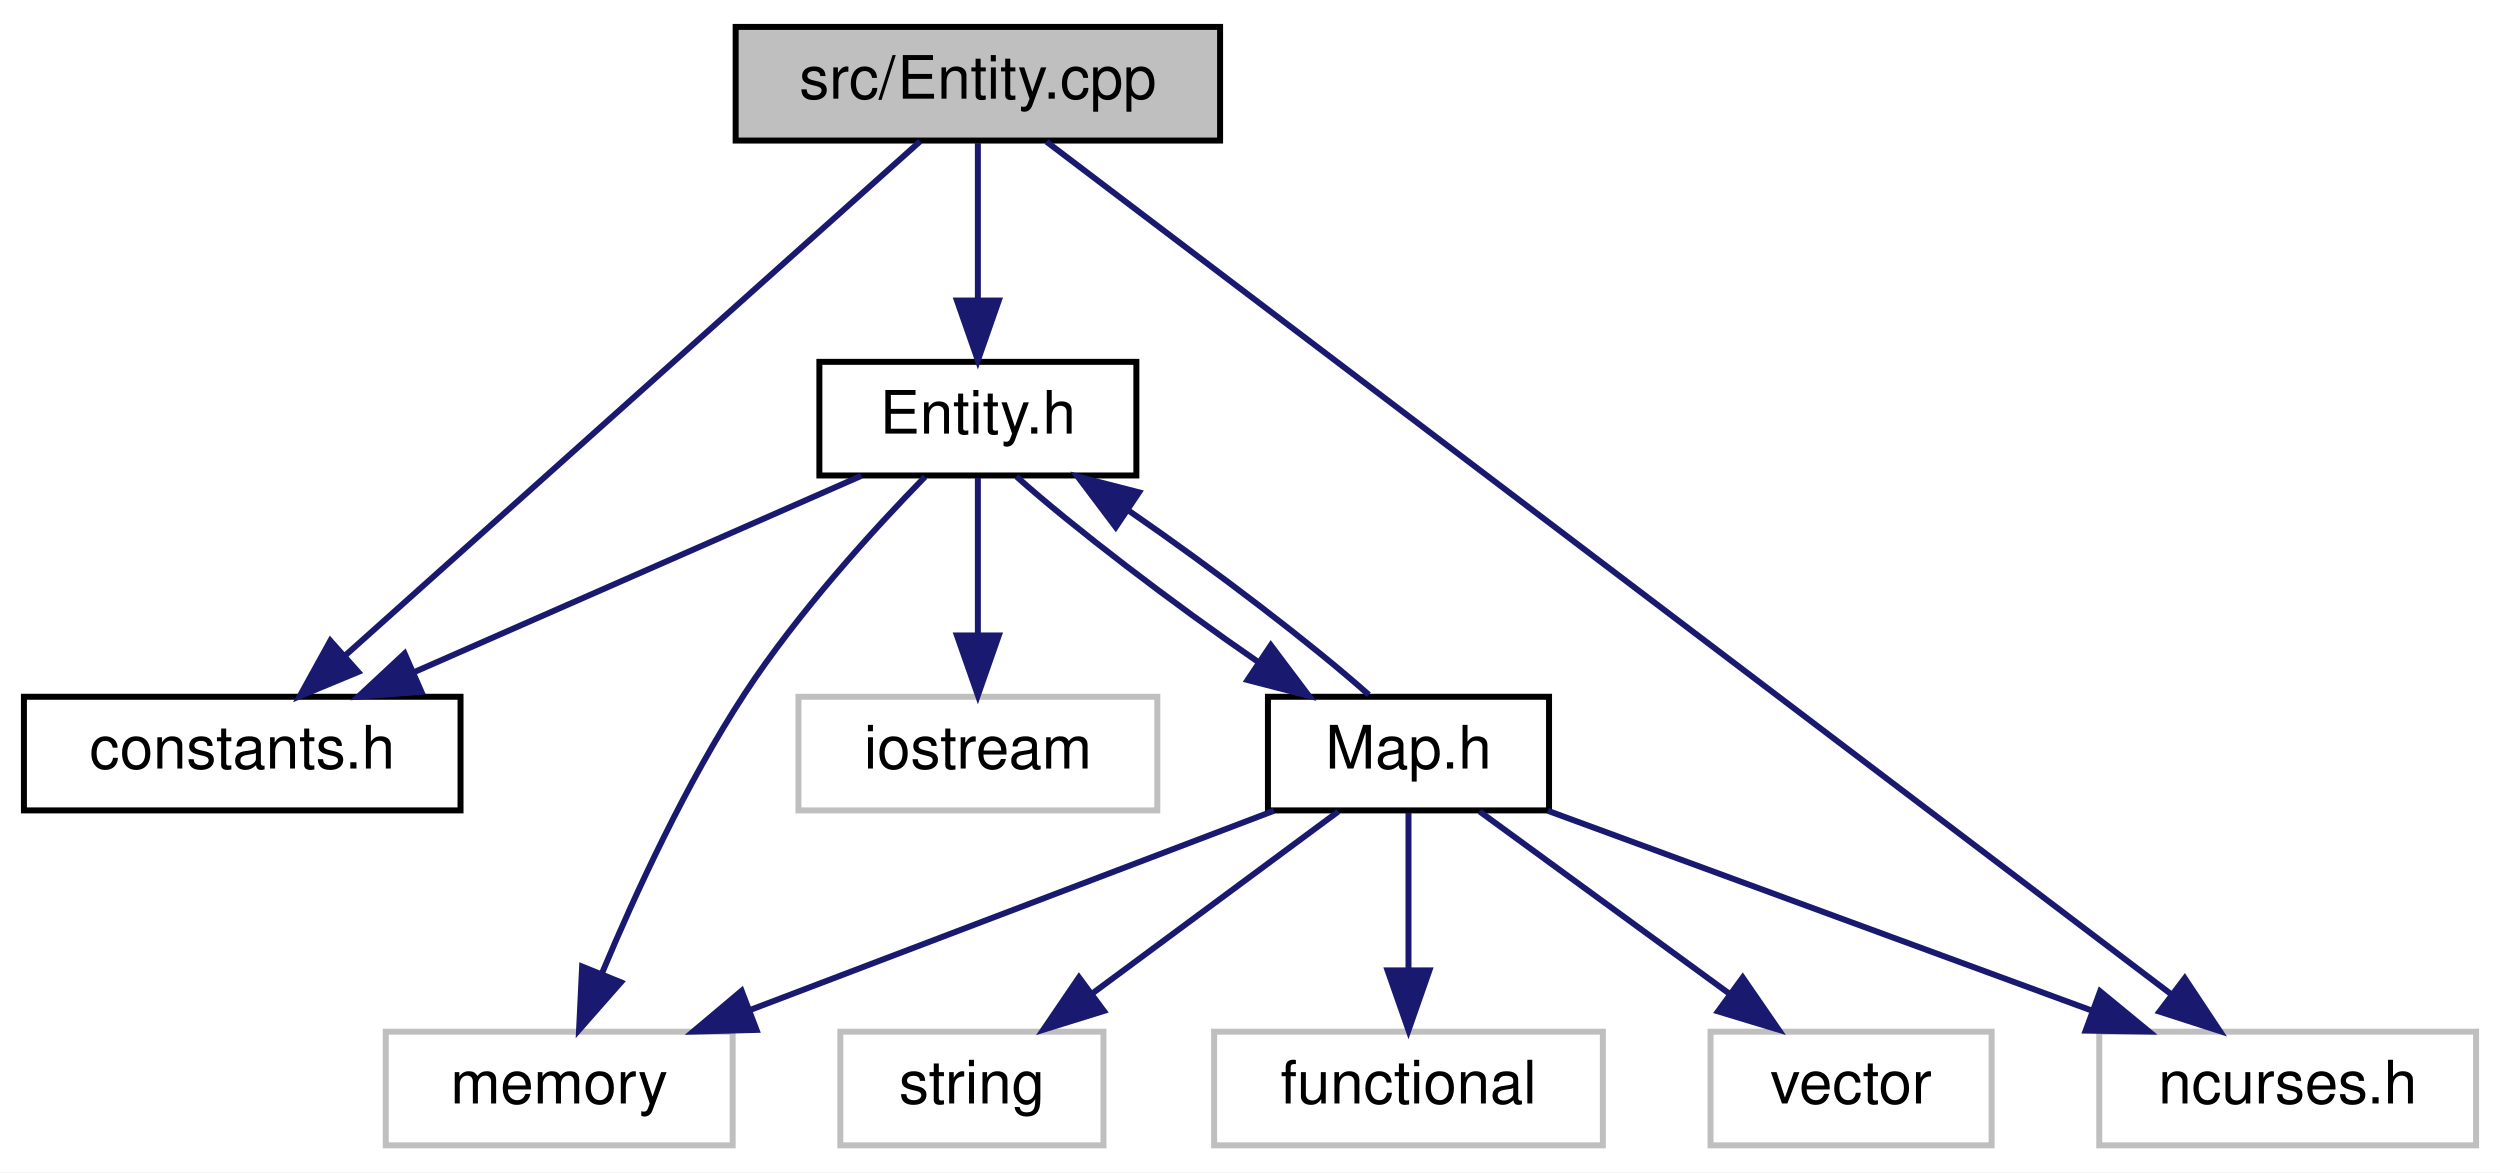
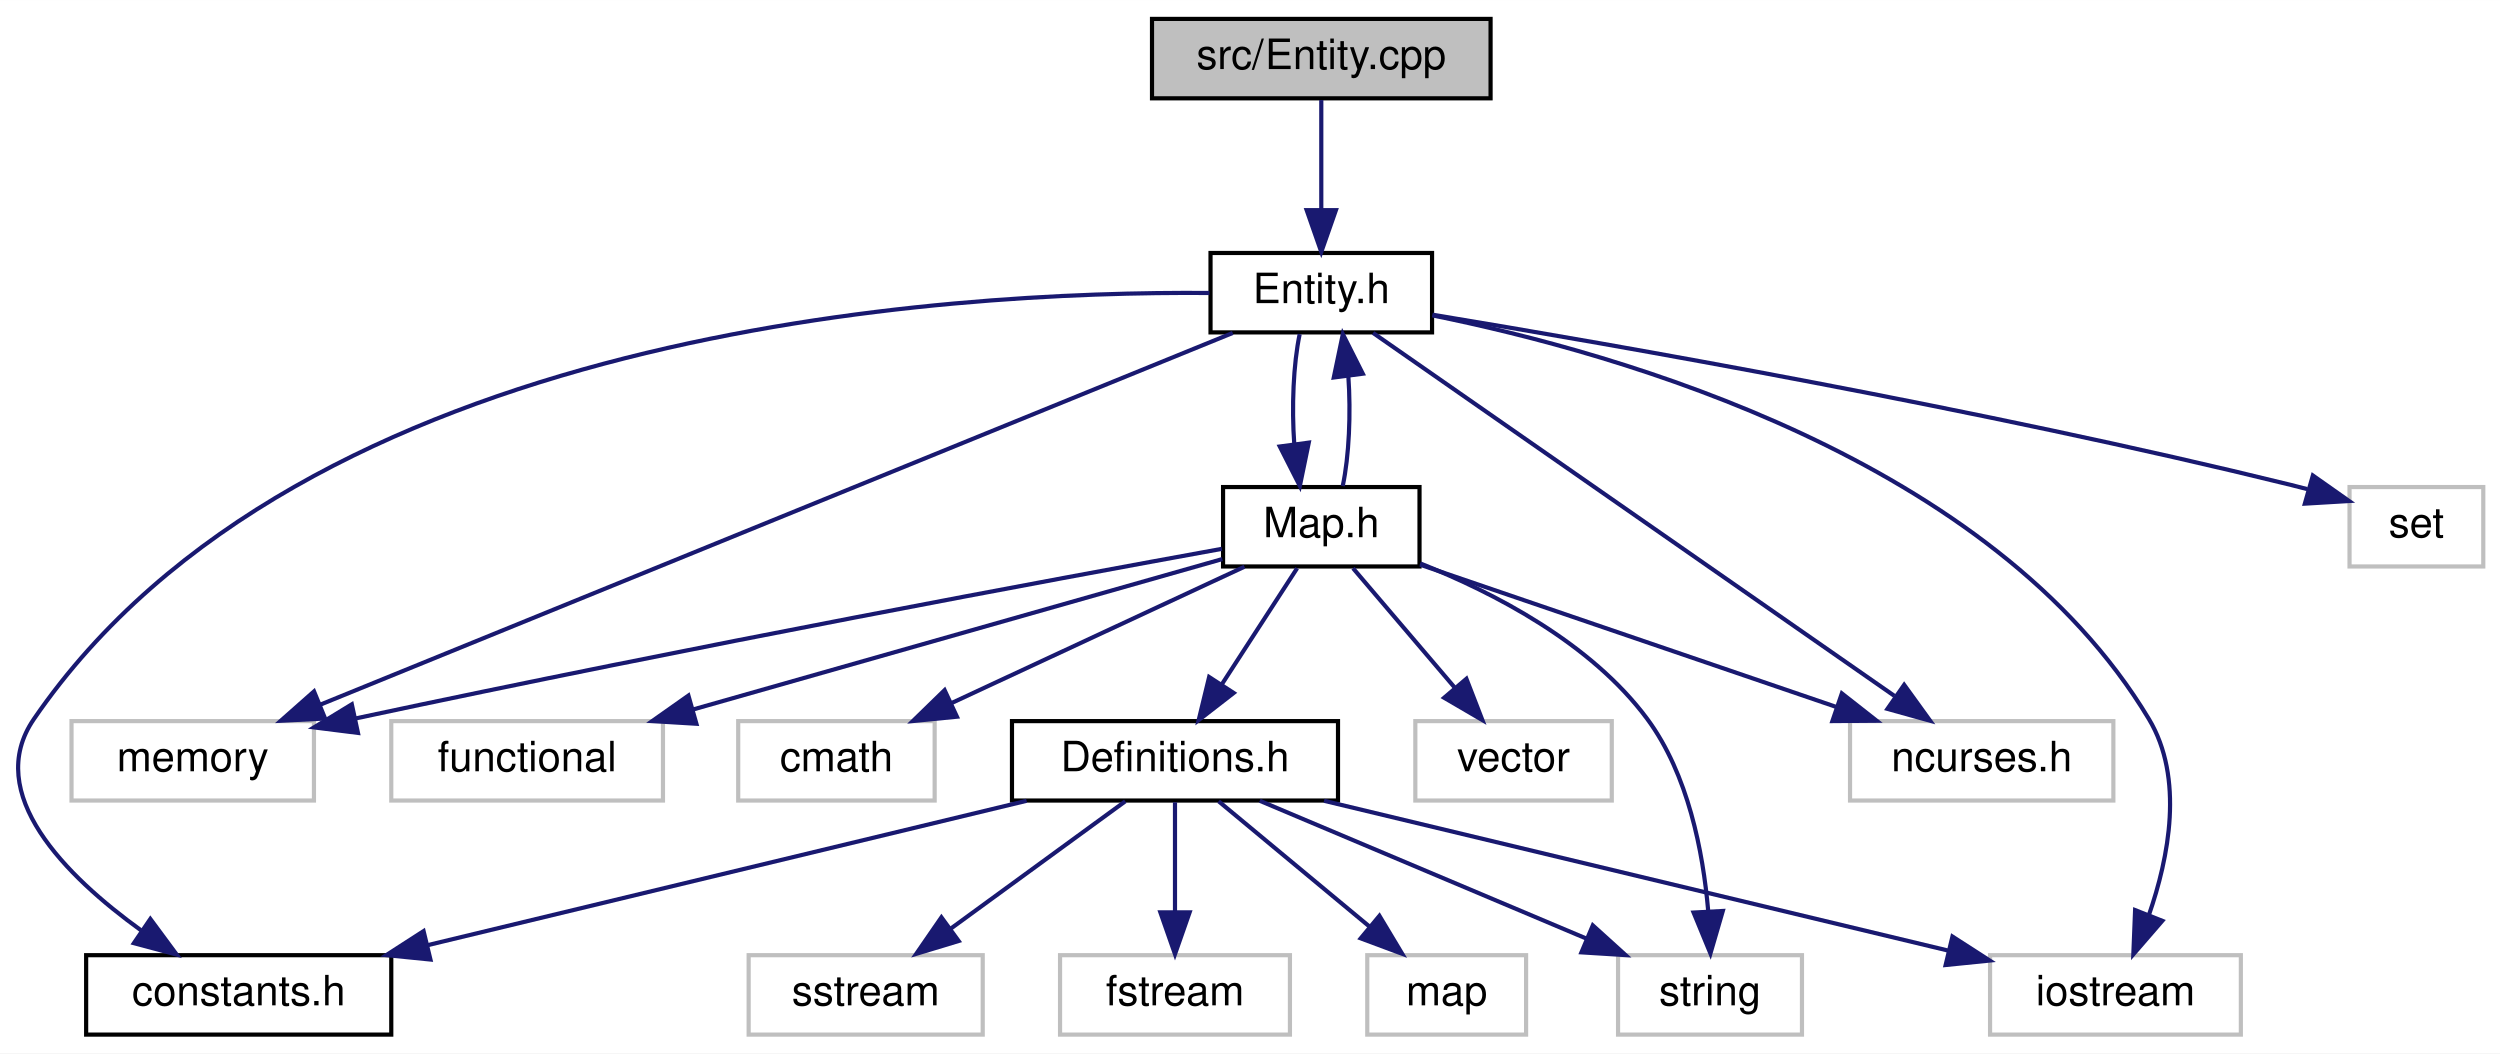
- <svg xmlns="http://www.w3.org/2000/svg" xmlns:xlink="http://www.w3.org/1999/xlink" width="418pt" height="196pt" viewBox="0.00 0.00 418.00 196.00">
-   <g id="graph0" class="graph" transform="scale(1 1) rotate(0) translate(4 192)">
-     <polygon fill="white" stroke="transparent" points="-4,4 -4,-192 414,-192 414,4 -4,4" />
+ <svg xmlns="http://www.w3.org/2000/svg" xmlns:xlink="http://www.w3.org/1999/xlink" width="598pt" height="252pt" viewBox="0.00 0.00 598.11 252.00">
+   <g id="graph0" class="graph" transform="scale(1 1) rotate(0) translate(4 248)">
+     <polygon fill="white" stroke="transparent" points="-4,4 -4,-248 594.11,-248 594.11,4 -4,4" />
    <g id="node1" class="node">
      <g id="a_node1">
        <a xlink:title=" ">
-           <polygon fill="#bfbfbf" stroke="black" points="119,-168.5 119,-187.5 200,-187.5 200,-168.5 119,-168.5" />
-           <text text-anchor="middle" x="159.5" y="-175.5" font-family="Helvetica,sans-Serif" font-size="10.00">src/Entity.cpp</text>
+           <polygon fill="#bfbfbf" stroke="black" points="271.61,-224.5 271.61,-243.5 352.61,-243.5 352.61,-224.5 271.61,-224.5" />
+           <text text-anchor="middle" x="312.11" y="-231.5" font-family="Helvetica,sans-Serif" font-size="10.00">src/Entity.cpp</text>
        </a>
      </g>
    </g>
    <g id="node2" class="node">
      <g id="a_node2">
        <a xlink:href="Entity_8h.html" target="_top" xlink:title=" ">
-           <polygon fill="white" stroke="black" points="133,-112.5 133,-131.5 186,-131.5 186,-112.5 133,-112.5" />
-           <text text-anchor="middle" x="159.5" y="-119.5" font-family="Helvetica,sans-Serif" font-size="10.00">Entity.h</text>
+           <polygon fill="white" stroke="black" points="285.61,-168.5 285.61,-187.5 338.61,-187.5 338.61,-168.5 285.61,-168.5" />
+           <text text-anchor="middle" x="312.11" y="-175.5" font-family="Helvetica,sans-Serif" font-size="10.00">Entity.h</text>
        </a>
      </g>
    </g>
    <g id="edge1" class="edge">
-       <path fill="none" stroke="midnightblue" d="M159.5,-168.08C159.5,-161.01 159.5,-150.86 159.5,-141.99" />
-       <polygon fill="midnightblue" stroke="midnightblue" points="163,-141.75 159.5,-131.75 156,-141.75 163,-141.75" />
+       <path fill="none" stroke="midnightblue" d="M312.11,-224.08C312.11,-217.01 312.11,-206.86 312.11,-197.99" />
+       <polygon fill="midnightblue" stroke="midnightblue" points="315.61,-197.75 312.11,-187.75 308.61,-197.75 315.61,-197.75" />
    </g>
    <g id="node3" class="node">
      <g id="a_node3">
        <a xlink:href="constants_8h.html" target="_top" xlink:title=" ">
-           <polygon fill="white" stroke="black" points="0,-56.5 0,-75.5 73,-75.5 73,-56.5 0,-56.5" />
-           <text text-anchor="middle" x="36.5" y="-63.5" font-family="Helvetica,sans-Serif" font-size="10.00">constants.h</text>
-         </a>
-       </g>
-     </g>
-     <g id="edge12" class="edge">
-       <path fill="none" stroke="midnightblue" d="M149.85,-168.37C129.1,-149.81 80.01,-105.91 53.76,-82.44" />
-       <polygon fill="midnightblue" stroke="midnightblue" points="55.89,-79.65 46.11,-75.59 51.23,-84.87 55.89,-79.65" />
-     </g>
-     <g id="node8" class="node">
-       <g id="a_node8">
-         <a xlink:title=" ">
-           <polygon fill="white" stroke="#bfbfbf" points="347,-0.5 347,-19.5 410,-19.5 410,-0.5 347,-0.5" />
-           <text text-anchor="middle" x="378.5" y="-7.5" font-family="Helvetica,sans-Serif" font-size="10.00">ncurses.h</text>
-         </a>
-       </g>
-     </g>
-     <g id="edge13" class="edge">
-       <path fill="none" stroke="midnightblue" d="M170.97,-168.31C206.44,-141.42 314.71,-59.35 359.15,-25.67" />
-       <polygon fill="midnightblue" stroke="midnightblue" points="361.29,-28.44 367.15,-19.61 357.06,-22.86 361.29,-28.44" />
+           <polygon fill="white" stroke="black" points="16.61,-0.5 16.61,-19.5 89.61,-19.5 89.61,-0.5 16.61,-0.5" />
+           <text text-anchor="middle" x="53.11" y="-7.5" font-family="Helvetica,sans-Serif" font-size="10.00">constants.h</text>
+         </a>
+       </g>
    </g>
    <g id="edge2" class="edge">
-       <path fill="none" stroke="midnightblue" d="M140.01,-112.44C119.86,-103.6 88.18,-89.69 65.17,-79.59" />
-       <polygon fill="midnightblue" stroke="midnightblue" points="66.46,-76.33 55.9,-75.52 63.65,-82.74 66.46,-76.33" />
+       <path fill="none" stroke="midnightblue" d="M285.36,-177.93C223,-178.43 68.4,-169.75 4.11,-76 -8.12,-58.17 11.76,-38.44 29.74,-25.45" />
+       <polygon fill="midnightblue" stroke="midnightblue" points="31.97,-28.17 38.27,-19.65 28.03,-22.38 31.97,-28.17" />
    </g>
    <g id="node4" class="node">
      <g id="a_node4">
        <a xlink:href="Map_8h.html" target="_top" xlink:title=" ">
-           <polygon fill="white" stroke="black" points="208,-56.5 208,-75.5 255,-75.5 255,-56.5 208,-56.5" />
-           <text text-anchor="middle" x="231.5" y="-63.5" font-family="Helvetica,sans-Serif" font-size="10.00">Map.h</text>
+           <polygon fill="white" stroke="black" points="288.61,-112.5 288.61,-131.5 335.61,-131.5 335.61,-112.5 288.61,-112.5" />
+           <text text-anchor="middle" x="312.11" y="-119.5" font-family="Helvetica,sans-Serif" font-size="10.00">Map.h</text>
        </a>
      </g>
    </g>
    <g id="edge3" class="edge">
-       <path fill="none" stroke="midnightblue" d="M165.95,-112.32C175.27,-103.98 191.99,-91.21 206.32,-81.35" />
-       <polygon fill="midnightblue" stroke="midnightblue" points="208.48,-84.12 214.85,-75.65 204.59,-78.3 208.48,-84.12" />
+       <path fill="none" stroke="midnightblue" d="M306.94,-168.08C305.43,-160.93 305,-150.64 305.65,-141.69" />
+       <polygon fill="midnightblue" stroke="midnightblue" points="309.12,-142.13 306.98,-131.75 302.18,-141.2 309.12,-142.13" />
    </g>
    <g id="node7" class="node">
      <g id="a_node7">
        <a xlink:title=" ">
-           <polygon fill="white" stroke="#bfbfbf" points="60.5,-0.5 60.5,-19.5 118.5,-19.5 118.5,-0.5 60.5,-0.5" />
-           <text text-anchor="middle" x="89.5" y="-7.5" font-family="Helvetica,sans-Serif" font-size="10.00">memory</text>
-         </a>
-       </g>
-     </g>
-     <g id="edge11" class="edge">
-       <path fill="none" stroke="midnightblue" d="M150.66,-112.27C142.2,-103.61 129.45,-89.67 120.5,-76 110.78,-61.14 102.3,-42.76 96.68,-29.34" />
-       <polygon fill="midnightblue" stroke="midnightblue" points="99.81,-27.76 92.82,-19.81 93.33,-30.39 99.81,-27.76" />
+           <polygon fill="white" stroke="#bfbfbf" points="13.11,-56.5 13.11,-75.5 71.11,-75.5 71.11,-56.5 13.11,-56.5" />
+           <text text-anchor="middle" x="42.11" y="-63.5" font-family="Helvetica,sans-Serif" font-size="10.00">memory</text>
+         </a>
+       </g>
+     </g>
+     <g id="edge19" class="edge">
+       <path fill="none" stroke="midnightblue" d="M290.92,-168.37C243.31,-148.97 127.7,-101.87 72.46,-79.37" />
+       <polygon fill="midnightblue" stroke="midnightblue" points="73.78,-76.12 63.19,-75.59 71.13,-82.61 73.78,-76.12" />
+     </g>
+     <g id="node8" class="node">
+       <g id="a_node8">
+         <a xlink:title=" ">
+           <polygon fill="white" stroke="#bfbfbf" points="438.61,-56.5 438.61,-75.5 501.61,-75.5 501.61,-56.5 438.61,-56.5" />
+           <text text-anchor="middle" x="470.11" y="-63.5" font-family="Helvetica,sans-Serif" font-size="10.00">ncurses.h</text>
+         </a>
+       </g>
+     </g>
+     <g id="edge21" class="edge">
+       <path fill="none" stroke="midnightblue" d="M324.5,-168.37C351.5,-149.57 415.86,-104.77 449.23,-81.53" />
+       <polygon fill="midnightblue" stroke="midnightblue" points="451.56,-84.18 457.77,-75.59 447.56,-78.43 451.56,-84.18" />
+     </g>
+     <g id="node15" class="node">
+       <g id="a_node15">
+         <a xlink:title=" ">
+           <polygon fill="white" stroke="#bfbfbf" points="472.11,-0.5 472.11,-19.5 532.11,-19.5 532.11,-0.5 472.11,-0.5" />
+           <text text-anchor="middle" x="502.11" y="-7.5" font-family="Helvetica,sans-Serif" font-size="10.00">iostream</text>
+         </a>
+       </g>
+     </g>
+     <g id="edge18" class="edge">
+       <path fill="none" stroke="midnightblue" d="M338.69,-172.57C383.49,-163.52 472.78,-138.21 510.11,-76 518.59,-61.86 514.89,-42.88 510.1,-29.08" />
+       <polygon fill="midnightblue" stroke="midnightblue" points="513.32,-27.72 506.39,-19.71 506.81,-30.29 513.32,-27.72" />
+     </g>
+     <g id="node16" class="node">
+       <g id="a_node16">
+         <a xlink:title=" ">
+           <polygon fill="white" stroke="#bfbfbf" points="558.11,-112.5 558.11,-131.5 590.11,-131.5 590.11,-112.5 558.11,-112.5" />
+           <text text-anchor="middle" x="574.11" y="-119.5" font-family="Helvetica,sans-Serif" font-size="10.00">set</text>
+         </a>
+       </g>
+     </g>
+     <g id="edge20" class="edge">
+       <path fill="none" stroke="midnightblue" d="M338.74,-172.73C382.07,-165.57 470.41,-150.15 544.11,-132 545.38,-131.69 546.69,-131.35 548,-131" />
+       <polygon fill="midnightblue" stroke="midnightblue" points="549.34,-134.26 558,-128.16 547.42,-127.53 549.34,-134.26" />
+     </g>
+     <g id="edge10" class="edge">
+       <path fill="none" stroke="midnightblue" d="M317.24,-131.75C318.76,-138.86 319.21,-149.14 318.58,-158.1" />
+       <polygon fill="midnightblue" stroke="midnightblue" points="315.1,-157.71 317.27,-168.08 322.04,-158.62 315.1,-157.71" />
+     </g>
+     <g id="node5" class="node">
+       <g id="a_node5">
+         <a xlink:title=" ">
+           <polygon fill="white" stroke="#bfbfbf" points="334.61,-56.5 334.61,-75.5 381.61,-75.5 381.61,-56.5 334.61,-56.5" />
+           <text text-anchor="middle" x="358.11" y="-63.5" font-family="Helvetica,sans-Serif" font-size="10.00">vector</text>
+         </a>
+       </g>
+     </g>
+     <g id="edge4" class="edge">
+       <path fill="none" stroke="midnightblue" d="M319.7,-112.08C326.33,-104.3 336.13,-92.8 344.16,-83.37" />
+       <polygon fill="midnightblue" stroke="midnightblue" points="346.83,-85.63 350.65,-75.75 341.5,-81.09 346.83,-85.63" />
+     </g>
+     <g id="node6" class="node">
+       <g id="a_node6">
+         <a xlink:title=" ">
+           <polygon fill="white" stroke="#bfbfbf" points="383.11,-0.5 383.11,-19.5 427.11,-19.5 427.11,-0.5 383.11,-0.5" />
+           <text text-anchor="middle" x="405.11" y="-7.5" font-family="Helvetica,sans-Serif" font-size="10.00">string</text>
+         </a>
+       </g>
+     </g>
+     <g id="edge5" class="edge">
+       <path fill="none" stroke="midnightblue" d="M335.78,-113.23C353.39,-106.24 376.62,-94.22 390.11,-76 399.9,-62.76 403.44,-44.18 404.66,-30.27" />
+       <polygon fill="midnightblue" stroke="midnightblue" points="408.17,-30.08 405.21,-19.91 401.18,-29.7 408.17,-30.08" />
+     </g>
+     <g id="edge6" class="edge">
+       <path fill="none" stroke="midnightblue" d="M288.33,-116.72C247.88,-109.37 162.9,-93.62 81.08,-76.14" />
+       <polygon fill="midnightblue" stroke="midnightblue" points="81.64,-72.68 71.12,-74 80.17,-79.52 81.64,-72.68" />
+     </g>
+     <g id="edge7" class="edge">
+       <path fill="none" stroke="midnightblue" d="M335.76,-112.92C362.13,-103.9 405.05,-89.23 435.26,-78.91" />
+       <polygon fill="midnightblue" stroke="midnightblue" points="436.65,-82.13 444.98,-75.59 434.39,-75.51 436.65,-82.13" />
+     </g>
+     <g id="node9" class="node">
+       <g id="a_node9">
+         <a xlink:title=" ">
+           <polygon fill="white" stroke="#bfbfbf" points="89.61,-56.5 89.61,-75.5 154.61,-75.5 154.61,-56.5 89.61,-56.5" />
+           <text text-anchor="middle" x="122.11" y="-63.5" font-family="Helvetica,sans-Serif" font-size="10.00">functional</text>
+         </a>
+       </g>
+     </g>
+     <g id="edge8" class="edge">
+       <path fill="none" stroke="midnightblue" d="M288.43,-114.27C256.74,-105.26 200.1,-89.17 161.83,-78.29" />
+       <polygon fill="midnightblue" stroke="midnightblue" points="162.61,-74.87 152.04,-75.51 160.7,-81.61 162.61,-74.87" />
    </g>
    <g id="node10" class="node">
      <g id="a_node10">
        <a xlink:title=" ">
-           <polygon fill="white" stroke="#bfbfbf" points="129.5,-56.5 129.5,-75.5 189.5,-75.5 189.5,-56.5 129.5,-56.5" />
-           <text text-anchor="middle" x="159.5" y="-63.5" font-family="Helvetica,sans-Serif" font-size="10.00">iostream</text>
-         </a>
-       </g>
-     </g>
-     <g id="edge10" class="edge">
-       <path fill="none" stroke="midnightblue" d="M159.5,-112.08C159.5,-105.01 159.5,-94.86 159.5,-85.99" />
-       <polygon fill="midnightblue" stroke="midnightblue" points="163,-85.75 159.5,-75.75 156,-85.75 163,-85.75" />
+           <polygon fill="white" stroke="#bfbfbf" points="172.61,-56.5 172.61,-75.5 219.61,-75.5 219.61,-56.5 172.61,-56.5" />
+           <text text-anchor="middle" x="196.11" y="-63.5" font-family="Helvetica,sans-Serif" font-size="10.00">cmath</text>
+         </a>
+       </g>
    </g>
    <g id="edge9" class="edge">
-       <path fill="none" stroke="midnightblue" d="M224.87,-75.83C215.51,-84.18 198.91,-96.86 184.66,-106.66" />
-       <polygon fill="midnightblue" stroke="midnightblue" points="182.55,-103.86 176.18,-112.32 186.44,-109.68 182.55,-103.86" />
-     </g>
-     <g id="node5" class="node">
-       <g id="a_node5">
-         <a xlink:title=" ">
-           <polygon fill="white" stroke="#bfbfbf" points="282,-0.5 282,-19.5 329,-19.5 329,-0.5 282,-0.5" />
-           <text text-anchor="middle" x="305.5" y="-7.5" font-family="Helvetica,sans-Serif" font-size="10.00">vector</text>
-         </a>
-       </g>
-     </g>
-     <g id="edge4" class="edge">
-       <path fill="none" stroke="midnightblue" d="M243.39,-56.32C254.65,-48.11 271.79,-35.6 285.21,-25.81" />
-       <polygon fill="midnightblue" stroke="midnightblue" points="287.38,-28.56 293.39,-19.83 283.25,-22.9 287.38,-28.56" />
-     </g>
-     <g id="node6" class="node">
-       <g id="a_node6">
-         <a xlink:title=" ">
-           <polygon fill="white" stroke="#bfbfbf" points="136.5,-0.5 136.5,-19.5 180.5,-19.5 180.5,-0.5 136.5,-0.5" />
-           <text text-anchor="middle" x="158.5" y="-7.5" font-family="Helvetica,sans-Serif" font-size="10.00">string</text>
-         </a>
-       </g>
-     </g>
-     <g id="edge5" class="edge">
-       <path fill="none" stroke="midnightblue" d="M219.77,-56.32C208.66,-48.11 191.76,-35.6 178.52,-25.81" />
-       <polygon fill="midnightblue" stroke="midnightblue" points="180.56,-22.97 170.44,-19.83 176.4,-28.59 180.56,-22.97" />
-     </g>
-     <g id="edge6" class="edge">
-       <path fill="none" stroke="midnightblue" d="M209,-56.44C185.42,-47.48 148.18,-33.31 121.54,-23.18" />
-       <polygon fill="midnightblue" stroke="midnightblue" points="122.49,-19.8 111.9,-19.52 120,-26.34 122.49,-19.8" />
-     </g>
-     <g id="edge7" class="edge">
-       <path fill="none" stroke="midnightblue" d="M254.79,-56.44C279.31,-47.44 318.1,-33.19 345.7,-23.05" />
-       <polygon fill="midnightblue" stroke="midnightblue" points="347.14,-26.25 355.32,-19.52 344.72,-19.68 347.14,-26.25" />
-     </g>
-     <g id="node9" class="node">
-       <g id="a_node9">
-         <a xlink:title=" ">
-           <polygon fill="white" stroke="#bfbfbf" points="199,-0.5 199,-19.5 264,-19.5 264,-0.5 199,-0.5" />
-           <text text-anchor="middle" x="231.5" y="-7.5" font-family="Helvetica,sans-Serif" font-size="10.00">functional</text>
-         </a>
-       </g>
-     </g>
-     <g id="edge8" class="edge">
-       <path fill="none" stroke="midnightblue" d="M231.5,-56.08C231.5,-49.01 231.5,-38.86 231.5,-29.99" />
-       <polygon fill="midnightblue" stroke="midnightblue" points="235,-29.75 231.5,-19.75 228,-29.75 235,-29.75" />
+       <path fill="none" stroke="midnightblue" d="M293.73,-112.44C274.89,-103.68 245.38,-89.94 223.73,-79.86" />
+       <polygon fill="midnightblue" stroke="midnightblue" points="224.94,-76.56 214.4,-75.52 221.99,-82.91 224.94,-76.56" />
+     </g>
+     <g id="node11" class="node">
+       <g id="a_node11">
+         <a xlink:href="Definitions_8h.html" target="_top" xlink:title=" ">
+           <polygon fill="white" stroke="black" points="238.11,-56.5 238.11,-75.5 316.11,-75.5 316.11,-56.5 238.11,-56.5" />
+           <text text-anchor="middle" x="277.11" y="-63.5" font-family="Helvetica,sans-Serif" font-size="10.00">Definitions.h</text>
+         </a>
+       </g>
+     </g>
+     <g id="edge11" class="edge">
+       <path fill="none" stroke="midnightblue" d="M306.33,-112.08C301.43,-104.53 294.28,-93.49 288.27,-84.23" />
+       <polygon fill="midnightblue" stroke="midnightblue" points="291.15,-82.24 282.78,-75.75 285.28,-86.05 291.15,-82.24" />
+     </g>
+     <g id="edge17" class="edge">
+       <path fill="none" stroke="midnightblue" d="M241.61,-56.44C202.78,-47.08 140.45,-32.06 98.19,-21.87" />
+       <polygon fill="midnightblue" stroke="midnightblue" points="98.98,-18.46 88.43,-19.52 97.34,-25.26 98.98,-18.46" />
+     </g>
+     <g id="edge14" class="edge">
+       <path fill="none" stroke="midnightblue" d="M297.39,-56.44C318.45,-47.56 351.62,-33.56 375.59,-23.45" />
+       <polygon fill="midnightblue" stroke="midnightblue" points="377.07,-26.63 384.92,-19.52 374.35,-20.18 377.07,-26.63" />
+     </g>
+     <g id="node12" class="node">
+       <g id="a_node12">
+         <a xlink:title=" ">
+           <polygon fill="white" stroke="#bfbfbf" points="249.61,-0.5 249.61,-19.5 304.61,-19.5 304.61,-0.5 249.61,-0.5" />
+           <text text-anchor="middle" x="277.11" y="-7.5" font-family="Helvetica,sans-Serif" font-size="10.00">fstream</text>
+         </a>
+       </g>
+     </g>
+     <g id="edge12" class="edge">
+       <path fill="none" stroke="midnightblue" d="M277.11,-56.08C277.11,-49.01 277.11,-38.86 277.11,-29.99" />
+       <polygon fill="midnightblue" stroke="midnightblue" points="280.61,-29.75 277.11,-19.75 273.61,-29.75 280.61,-29.75" />
+     </g>
+     <g id="node13" class="node">
+       <g id="a_node13">
+         <a xlink:title=" ">
+           <polygon fill="white" stroke="#bfbfbf" points="323.11,-0.5 323.11,-19.5 361.11,-19.5 361.11,-0.5 323.11,-0.5" />
+           <text text-anchor="middle" x="342.11" y="-7.5" font-family="Helvetica,sans-Serif" font-size="10.00">map</text>
+         </a>
+       </g>
+     </g>
+     <g id="edge13" class="edge">
+       <path fill="none" stroke="midnightblue" d="M287.55,-56.32C297.25,-48.26 311.92,-36.08 323.61,-26.37" />
+       <polygon fill="midnightblue" stroke="midnightblue" points="326.02,-28.92 331.47,-19.83 321.54,-23.53 326.02,-28.92" />
+     </g>
+     <g id="node14" class="node">
+       <g id="a_node14">
+         <a xlink:title=" ">
+           <polygon fill="white" stroke="#bfbfbf" points="175.11,-0.5 175.11,-19.5 231.11,-19.5 231.11,-0.5 175.11,-0.5" />
+           <text text-anchor="middle" x="203.11" y="-7.5" font-family="Helvetica,sans-Serif" font-size="10.00">sstream</text>
+         </a>
+       </g>
+     </g>
+     <g id="edge15" class="edge">
+       <path fill="none" stroke="midnightblue" d="M265.22,-56.32C253.96,-48.11 236.82,-35.6 223.4,-25.81" />
+       <polygon fill="midnightblue" stroke="midnightblue" points="225.35,-22.9 215.21,-19.83 221.23,-28.56 225.35,-22.9" />
+     </g>
+     <g id="edge16" class="edge">
+       <path fill="none" stroke="midnightblue" d="M312.76,-56.44C353.4,-46.69 419.66,-30.79 462.05,-20.61" />
+       <polygon fill="midnightblue" stroke="midnightblue" points="463.11,-23.96 472.02,-18.22 461.48,-17.15 463.11,-23.96" />
    </g>
  </g>
</svg>
